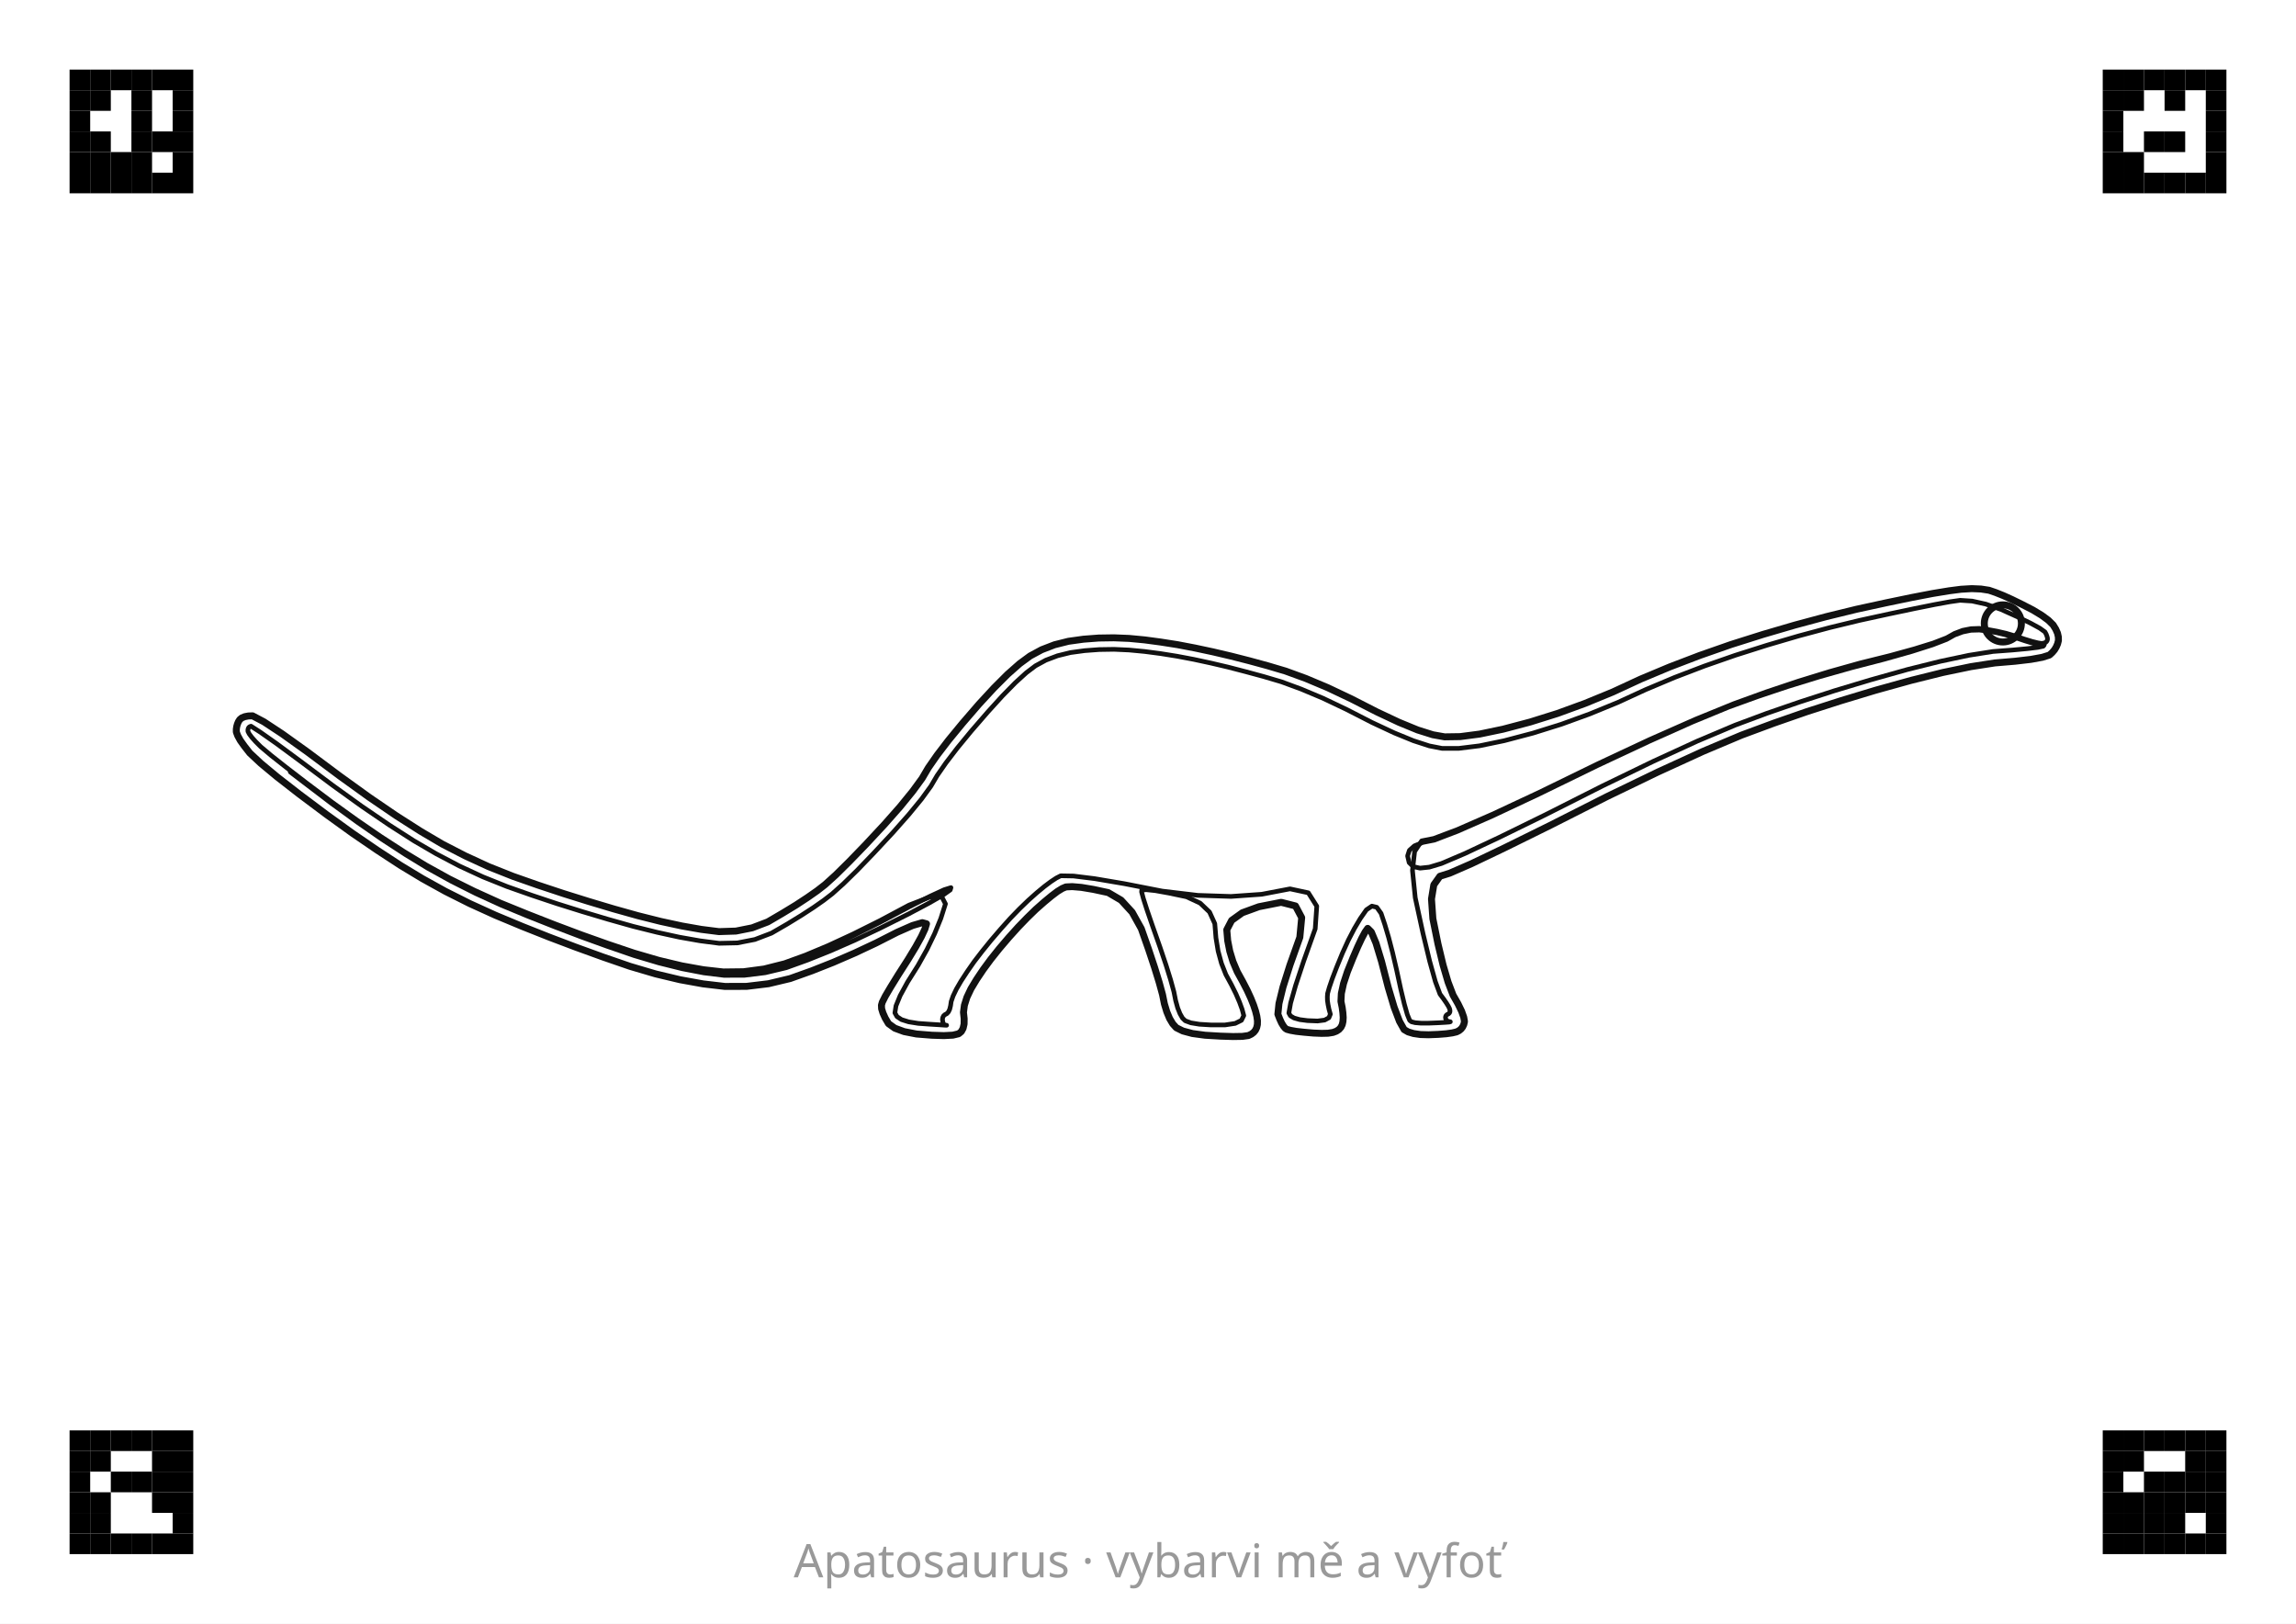
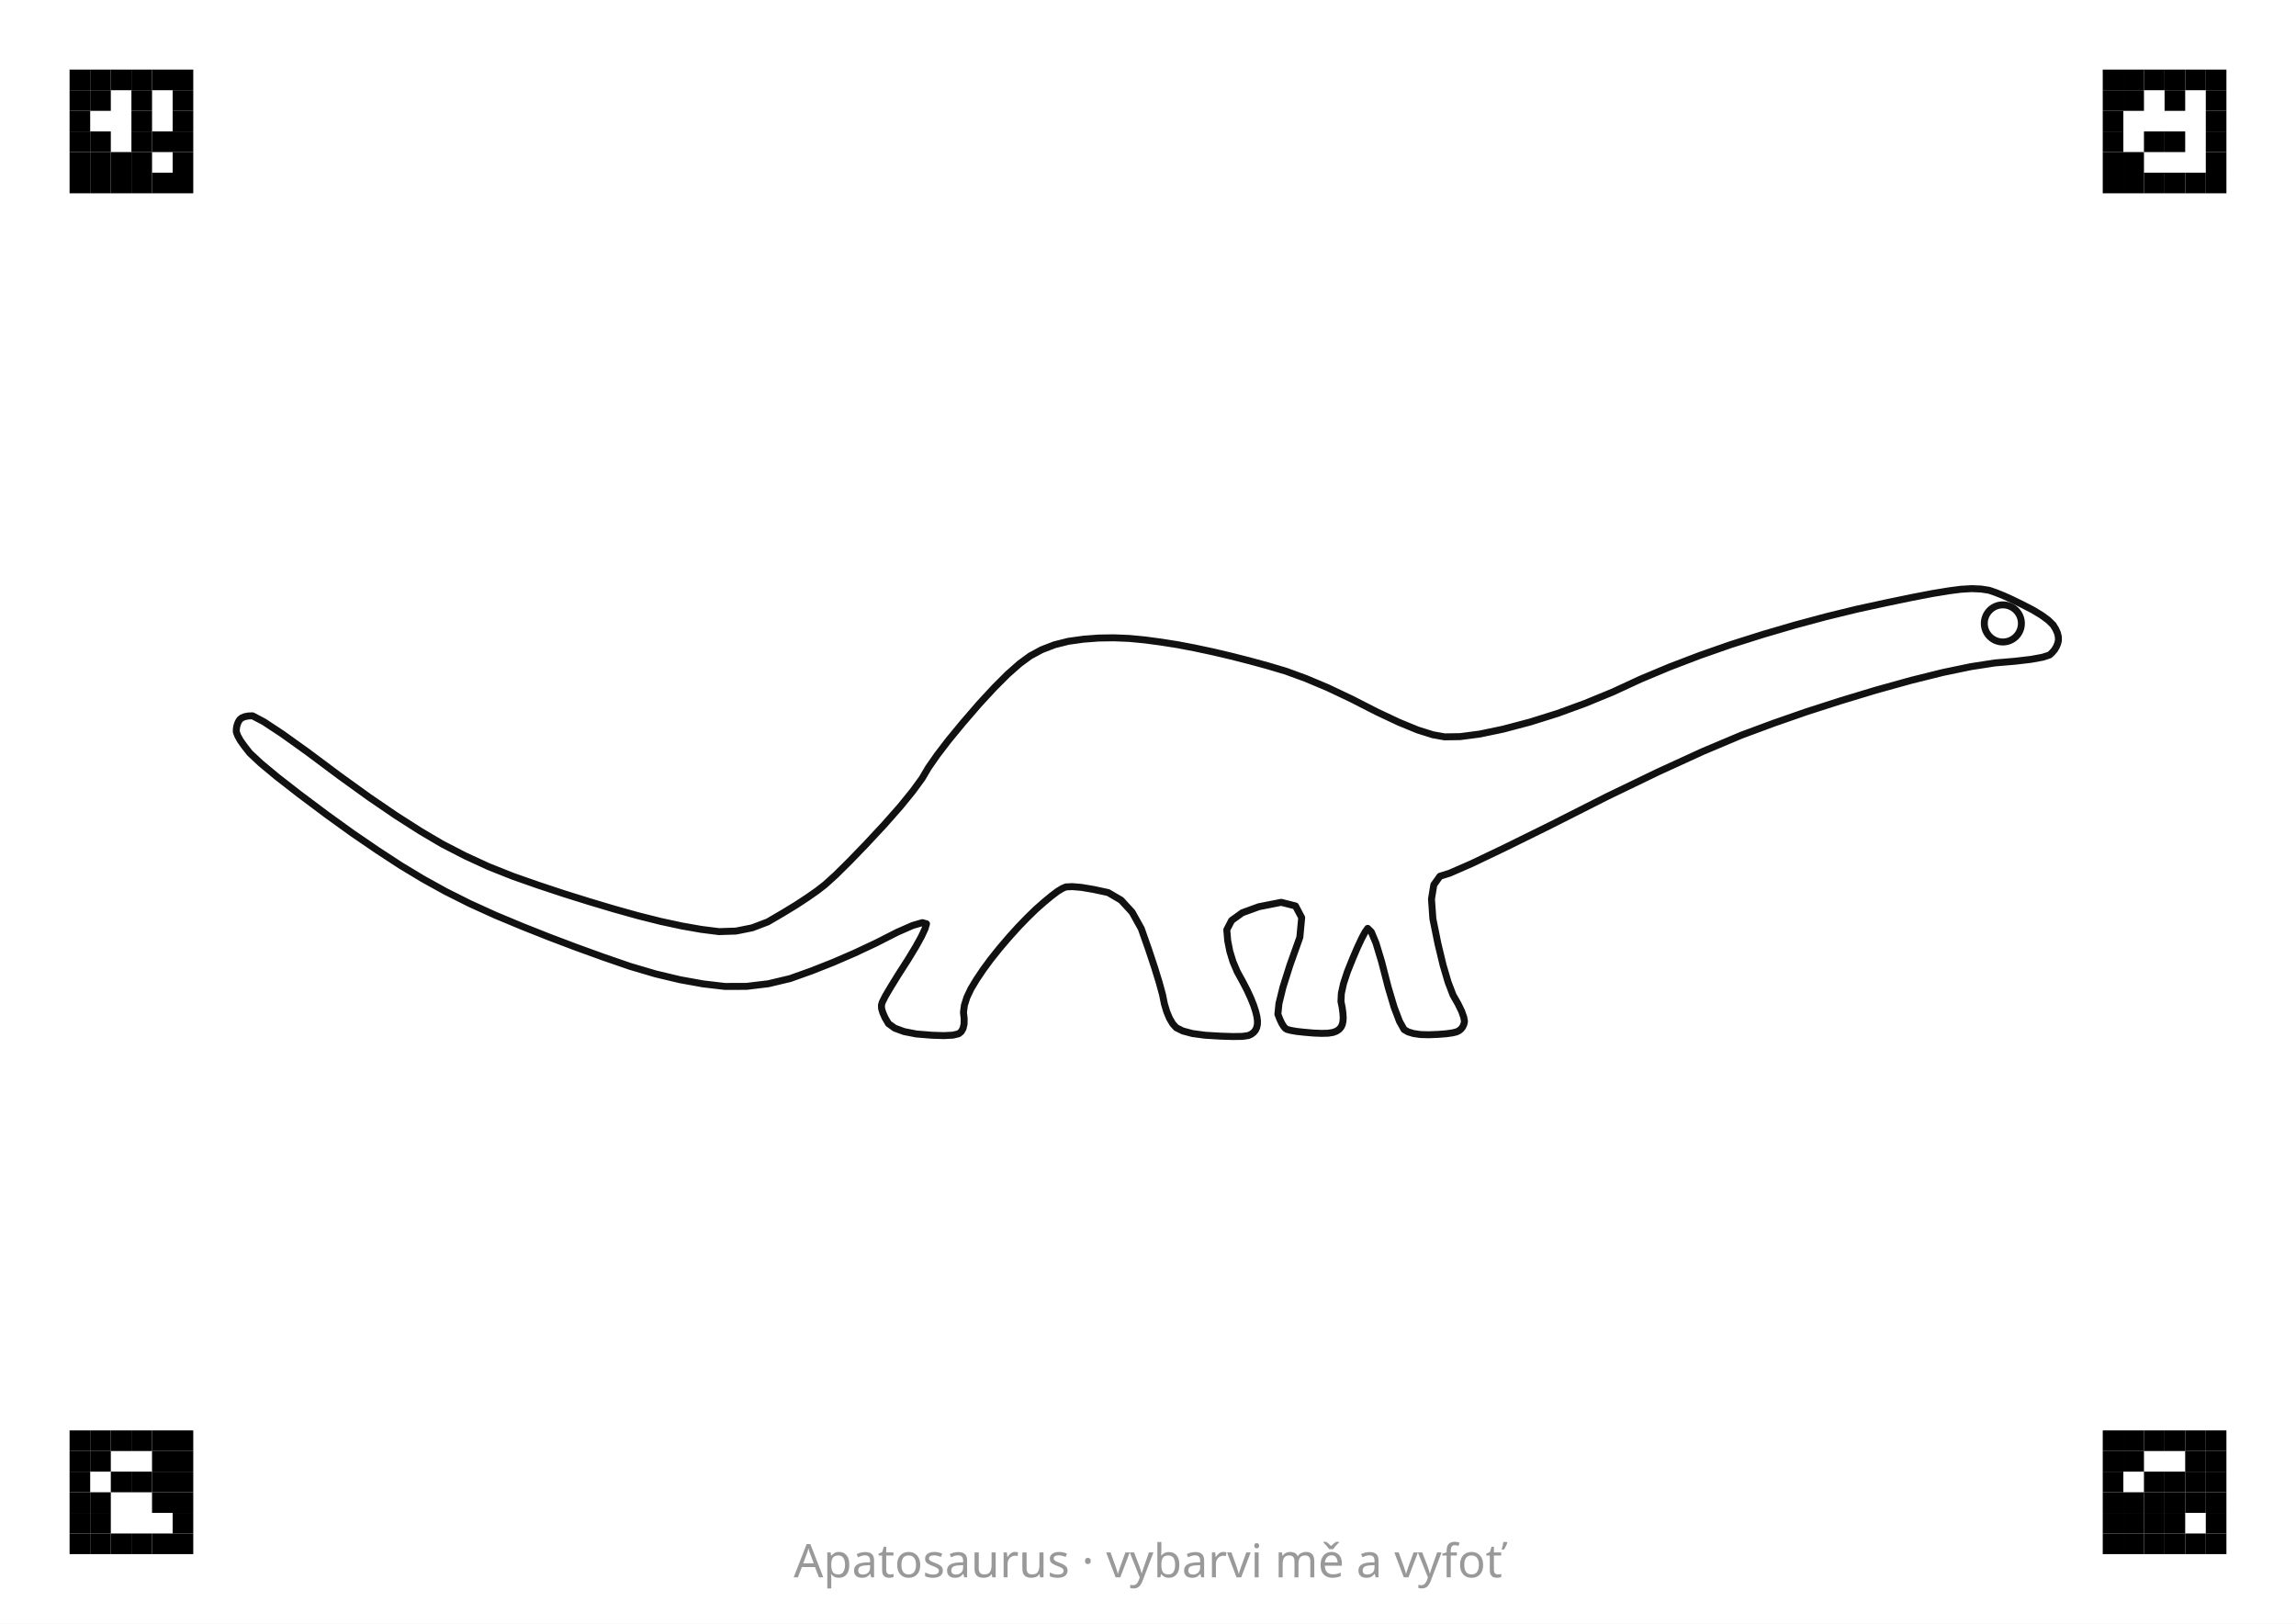
<svg xmlns="http://www.w3.org/2000/svg" width="297.0mm" height="210.0mm" viewBox="0 0 297.0 210.0">
  <rect width="100%" height="100%" fill="#fff" />
-   <polygon points="264.69,82.03 264.53,81.73 263.86,81.25 262.69,80.61 261.02,79.80 258.84,78.82 256.87,78.13 255.11,77.74 253.56,77.64 252.22,77.83 250.25,78.19 247.66,78.71 244.43,79.39 240.57,80.23 236.65,81.18 232.66,82.25 228.60,83.44 224.47,84.75 220.48,86.14 216.61,87.62 212.88,89.19 209.27,90.85 205.63,92.34 201.97,93.67 198.29,94.82 194.57,95.80 191.38,96.46 188.70,96.79 186.54,96.79 184.89,96.47 182.83,95.80 180.36,94.79 177.47,93.44 174.17,91.75 171.12,90.30 168.31,89.12 165.76,88.18 163.46,87.50 161.17,86.88 158.90,86.29 156.65,85.76 154.42,85.28 152.25,84.87 150.13,84.53 148.07,84.26 146.07,84.07 144.11,83.98 142.19,84.01 140.31,84.15 138.47,84.40 136.80,84.81 135.29,85.38 133.95,86.11 132.77,87.00 131.35,88.29 129.69,89.98 127.79,92.07 125.64,94.55 123.83,96.75 122.36,98.67 121.22,100.31 120.42,101.67 119.20,103.35 117.55,105.36 115.49,107.69 113.01,110.35 110.88,112.56 109.09,114.31 107.65,115.60 106.56,116.44 105.23,117.37 103.66,118.39 101.85,119.50 99.79,120.69 97.64,121.51 95.38,121.95 93.02,122.00 90.55,121.68 87.88,121.21 85.00,120.58 81.90,119.81 78.60,118.88 75.32,117.90 72.06,116.88 68.82,115.80 65.61,114.67 62.47,113.41 59.42,112.00 56.45,110.44 53.55,108.75 50.35,106.70 46.84,104.31 43.03,101.57 38.90,98.48 35.77,96.17 33.62,94.66 32.47,93.92 32.31,93.98 32.19,94.07 32.11,94.21 32.07,94.38 32.07,94.59 32.24,94.92 32.57,95.36 33.06,95.91 33.72,96.57 35.04,97.68 37.03,99.25 39.67,101.28 42.97,103.76 46.17,106.06 49.26,108.18 52.24,110.11 55.12,111.86 58.16,113.54 61.36,115.13 64.73,116.66 68.27,118.10 71.77,119.47 75.23,120.77 78.66,121.99 82.05,123.13 85.24,124.06 88.22,124.77 91.00,125.27 93.57,125.56 96.17,125.53 98.81,125.18 101.47,124.51 104.17,123.53 107.13,122.29 110.35,120.80 113.84,119.06 117.59,117.06 120.25,116.03 121.82,115.98 122.30,116.90 121.70,118.79 120.90,120.75 119.92,122.78 118.75,124.87 117.39,127.03 116.44,128.77 115.90,130.09 115.76,131.00 116.03,131.48 116.62,131.87 117.54,132.16 118.79,132.36 120.36,132.47 121.49,132.54 122.19,132.59 122.45,132.60 122.27,132.58 122.12,132.50 122.02,132.35 121.95,132.13 121.91,131.84 121.95,131.60 122.05,131.39 122.23,131.23 122.48,131.10 122.69,130.87 122.85,130.53 122.96,130.08 123.04,129.53 123.29,128.81 123.71,127.93 124.32,126.88 125.11,125.67 126.01,124.38 127.04,123.04 128.19,121.62 129.46,120.14 130.68,118.78 131.87,117.55 133.02,116.44 134.12,115.46 135.10,114.65 135.94,114.02 136.64,113.56 137.21,113.27 138.87,113.30 141.61,113.64 145.44,114.29 150.35,115.25 154.95,115.80 159.23,115.94 163.21,115.66 166.87,114.96 169.24,115.47 170.33,117.20 170.13,120.13 168.65,124.27 167.59,127.47 166.95,129.72 166.72,131.02 166.92,131.38 167.39,131.66 168.13,131.87 169.14,132.00 170.43,132.05 171.35,131.93 171.90,131.63 172.09,131.17 171.91,130.52 171.79,129.93 171.71,129.40 171.70,128.92 171.73,128.49 171.95,127.71 172.34,126.57 172.91,125.08 173.66,123.25 174.42,121.58 175.19,120.10 175.96,118.80 176.75,117.67 177.46,117.19 178.09,117.34 178.65,118.13 179.13,119.56 179.63,121.25 180.14,123.22 180.66,125.45 181.20,127.95 181.66,129.87 182.04,131.21 182.35,131.97 182.58,132.15 183.07,132.27 183.81,132.33 184.80,132.33 186.05,132.28 186.94,132.23 187.46,132.19 187.61,132.15 187.39,132.11 187.22,132.04 187.10,131.93 187.02,131.79 186.98,131.61 187.00,131.46 187.07,131.32 187.20,131.21 187.38,131.12 187.50,131.00 187.56,130.85 187.56,130.67 187.51,130.45 187.35,130.13 187.09,129.71 186.73,129.19 186.27,128.57 185.67,126.95 184.94,124.33 184.07,120.72 183.07,116.11 182.71,112.58 182.99,110.13 183.90,108.75 185.46,108.44 188.51,107.29 193.06,105.30 199.12,102.47 206.67,98.79 213.38,95.65 219.26,93.05 224.29,91.00 228.49,89.48 232.61,88.10 236.64,86.86 240.60,85.75 244.47,84.79 247.63,83.92 250.08,83.16 251.81,82.49 252.83,81.92 253.88,81.52 254.95,81.31 256.04,81.27 257.17,81.42 258.32,81.63 259.49,81.90 260.68,82.25 261.89,82.66 262.87,82.96 263.60,83.14 264.09,83.22 264.34,83.18 264.54,83.12 264.69,83.02 264.79,82.89 264.85,82.73 264.85,82.53 264.79,82.30" fill="none" stroke="#111" stroke-width="0.6" stroke-linejoin="round" />
-   <polygon points="264.25,83.35 264.04,83.41 263.57,83.34 262.86,83.17 261.89,82.87 260.68,82.46 259.49,82.12 258.32,81.84 257.17,81.63 256.04,81.49 254.95,81.52 253.88,81.74 252.83,82.13 251.81,82.70 249.97,83.41 247.30,84.26 243.80,85.25 239.48,86.37 235.30,87.55 231.27,88.79 227.38,90.09 223.62,91.45 218.92,93.39 213.27,95.91 206.67,99.00 199.12,102.68 193.08,105.52 188.55,107.51 185.54,108.66 184.04,108.96 182.96,109.40 182.31,109.98 182.08,110.70 182.28,111.56 182.81,112.08 183.69,112.28 184.90,112.15 186.46,111.68 189.47,110.40 193.94,108.30 199.88,105.39 207.27,101.66 213.83,98.48 219.56,95.85 224.46,93.78 228.54,92.26 232.80,90.79 237.25,89.35 241.90,87.95 246.74,86.59 251.00,85.53 254.69,84.75 257.80,84.26 260.34,84.07 262.27,83.89 263.59,83.73 264.30,83.58 264.41,83.46 264.44,83.38 264.38,83.34" fill="none" stroke="#111" stroke-width="0.6" stroke-linejoin="round" />
-   <polygon points="39.35,101.22 42.87,103.90 46.22,106.34 49.42,108.56 52.46,110.54 55.33,112.29 58.35,113.96 61.51,115.55 64.81,117.06 68.26,118.49 71.70,119.85 75.14,121.16 78.57,122.40 82.00,123.58 85.22,124.54 88.24,125.29 91.05,125.83 93.66,126.15 96.30,126.14 98.98,125.81 101.70,125.16 104.45,124.17 107.40,122.99 110.55,121.61 113.90,120.02 117.46,118.24 120.14,116.82 121.96,115.78 122.92,115.10 123.01,114.80 122.14,115.07 120.32,115.91 117.54,117.32 113.81,119.30 110.34,121.03 107.12,122.51 104.17,123.75 101.47,124.73 98.81,125.39 96.17,125.74 93.57,125.77 91.00,125.49 88.22,124.99 85.24,124.27 82.05,123.34 78.66,122.20 75.23,120.98 71.77,119.69 68.27,118.32 64.73,116.87 61.36,115.35 58.16,113.75 55.12,112.08 52.24,110.33 49.22,108.36 46.05,106.17 42.73,103.76 39.27,101.14 37.55,99.84 37.58,99.87" fill="none" stroke="#111" stroke-width="0.6" stroke-linejoin="round" />
-   <polygon points="147.69,115.12 147.67,115.35 147.90,116.21 148.37,117.68 149.09,119.77 150.05,122.49 150.83,124.81 151.43,126.74 151.85,128.27 152.08,129.42 152.34,130.36 152.64,131.11 152.96,131.67 153.32,132.02 154.05,132.29 155.15,132.47 156.62,132.56 158.46,132.56 159.78,132.36 160.59,131.96 160.89,131.35 160.68,130.55 160.34,129.62 159.88,128.55 159.29,127.36 158.57,126.04 158.00,124.59 157.57,123.01 157.29,121.30 157.14,119.46 156.46,117.96 155.24,116.80 153.47,115.98 151.17,115.50 149.44,115.19 148.28,115.07" fill="none" stroke="#111" stroke-width="0.6" stroke-linejoin="round" />
  <polygon points="265.92,81.37 265.58,80.82 264.97,80.22 264.10,79.58 262.96,78.89 261.54,78.16 260.27,77.54 259.14,77.03 258.14,76.63 257.29,76.34 256.25,76.18 255.05,76.13 253.67,76.21 252.12,76.41 249.99,76.76 247.28,77.28 244.00,77.96 240.14,78.80 236.21,79.76 232.19,80.84 228.09,82.04 223.91,83.36 219.88,84.77 215.98,86.26 212.23,87.83 208.62,89.50 205.04,90.97 201.48,92.27 197.94,93.38 194.42,94.31 191.40,94.94 188.88,95.27 186.87,95.30 185.35,95.03 183.38,94.41 180.97,93.42 178.12,92.08 174.81,90.39 171.75,88.94 168.92,87.75 166.32,86.80 163.96,86.10 161.61,85.46 159.26,84.86 156.92,84.31 154.58,83.81 152.33,83.38 150.16,83.04 148.07,82.76 146.07,82.57 144.08,82.49 142.11,82.52 140.15,82.67 138.21,82.94 136.41,83.39 134.75,84.03 133.25,84.84 131.89,85.84 130.34,87.21 128.59,88.96 126.64,91.07 124.50,93.55 122.69,95.75 121.22,97.67 120.08,99.31 119.28,100.67 118.06,102.34 116.44,104.33 114.40,106.64 111.96,109.26 109.86,111.43 108.12,113.15 106.73,114.41 105.70,115.21 104.44,116.09 102.96,117.06 101.25,118.10 99.32,119.23 97.30,120.00 95.20,120.42 93.00,120.49 90.71,120.20 88.21,119.76 85.47,119.17 82.52,118.43 79.34,117.54 76.13,116.58 72.90,115.57 69.64,114.49 66.36,113.34 63.19,112.08 60.15,110.68 57.22,109.17 54.42,107.52 51.27,105.51 47.78,103.13 43.95,100.37 39.77,97.25 36.50,94.91 34.13,93.35 32.67,92.58 32.12,92.60 31.66,92.69 31.29,92.84 31.02,93.06 30.84,93.34 30.71,93.65 30.62,93.97 30.57,94.31 30.57,94.67 30.75,95.15 31.09,95.77 31.62,96.51 32.31,97.39 33.72,98.71 35.85,100.48 38.69,102.69 42.24,105.35 45.61,107.78 48.80,109.96 51.80,111.92 54.63,113.63 57.61,115.28 60.76,116.86 64.08,118.37 67.56,119.82 71.04,121.20 74.53,122.52 78.01,123.78 81.49,124.98 84.81,125.96 87.96,126.71 90.95,127.25 93.77,127.58 96.58,127.57 99.40,127.23 102.21,126.56 105.01,125.56 107.79,124.46 110.56,123.26 113.31,121.97 116.04,120.58 118.04,119.70 119.31,119.33 119.85,119.48 119.65,120.14 119.19,121.13 118.46,122.45 117.46,124.10 116.19,126.08 115.21,127.67 114.52,128.84 114.13,129.62 114.02,130.00 114.04,130.46 114.21,131.01 114.50,131.66 114.93,132.39 115.75,132.98 116.95,133.42 118.54,133.73 120.53,133.89 122.10,133.94 123.26,133.88 124.01,133.70 124.35,133.42 124.58,133.00 124.71,132.44 124.72,131.75 124.63,130.93 124.75,130.01 125.07,129.00 125.60,127.88 126.33,126.67 127.19,125.39 128.17,124.06 129.28,122.67 130.51,121.23 131.71,119.90 132.87,118.70 133.99,117.61 135.08,116.65 136.01,115.88 136.79,115.29 137.41,114.91 137.88,114.71 138.70,114.67 139.89,114.77 141.44,115.03 143.35,115.44 145.02,116.42 146.45,117.98 147.63,120.10 148.58,122.80 149.35,125.12 149.95,127.07 150.38,128.64 150.62,129.83 150.93,130.86 151.29,131.72 151.70,132.41 152.16,132.92 153.01,133.34 154.25,133.67 155.88,133.89 157.90,134.01 159.51,134.06 160.71,134.04 161.49,133.93 161.87,133.75 162.17,133.52 162.40,133.24 162.56,132.90 162.65,132.50 162.66,132.02 162.58,131.44 162.41,130.76 162.16,130.00 161.80,129.10 161.33,128.08 160.74,126.94 160.04,125.67 159.49,124.37 159.08,123.03 158.81,121.66 158.69,120.25 159.32,119.04 160.70,118.05 162.84,117.27 165.73,116.70 167.58,117.17 168.38,118.68 168.14,121.23 166.86,124.82 165.96,127.67 165.44,129.79 165.30,131.17 165.55,131.81 165.79,132.33 166.03,132.72 166.25,132.99 166.46,133.13 166.94,133.26 167.67,133.39 168.66,133.50 169.91,133.61 170.96,133.65 171.79,133.63 172.43,133.53 172.86,133.37 173.20,133.15 173.46,132.86 173.63,132.51 173.72,132.10 173.75,131.60 173.71,131.00 173.62,130.31 173.46,129.52 173.51,128.49 173.79,127.21 174.29,125.69 175.00,123.92 175.62,122.48 176.15,121.35 176.58,120.55 176.92,120.07 177.39,120.54 177.99,121.97 178.71,124.35 179.57,127.69 180.34,130.27 181.03,132.09 181.63,133.16 182.15,133.46 182.85,133.67 183.74,133.80 184.80,133.83 186.05,133.78 187.07,133.70 187.86,133.59 188.41,133.46 188.73,133.30 189.00,133.08 189.20,132.82 189.35,132.50 189.44,132.12 189.34,131.55 189.07,130.79 188.61,129.84 187.96,128.70 187.32,127.03 186.67,124.82 186.01,122.08 185.35,118.82 185.17,116.27 185.47,114.44 186.26,113.33 187.53,112.93 190.33,111.71 194.66,109.64 200.52,106.75 207.91,103.01 214.50,99.83 220.29,97.18 225.27,95.08 229.45,93.53 233.73,92.04 238.12,90.63 242.62,89.27 247.23,87.99 251.34,86.97 254.95,86.22 258.05,85.74 260.66,85.52 262.71,85.28 264.19,85.01 265.11,84.72 265.46,84.40 265.76,84.05 265.99,83.67 266.16,83.27 266.27,82.84 266.26,82.38 266.15,81.89" fill="none" stroke="#111" stroke-width="0.9" stroke-linejoin="round" />
  <circle cx="259.08" cy="80.63" r="2.40" fill="none" stroke="#111" stroke-width="0.9" />
  <rect x="9.000" y="9.000" width="2.667" height="2.667" fill="#000" />
  <rect x="11.667" y="9.000" width="2.667" height="2.667" fill="#000" />
  <rect x="14.333" y="9.000" width="2.667" height="2.667" fill="#000" />
  <rect x="17.000" y="9.000" width="2.667" height="2.667" fill="#000" />
  <rect x="19.667" y="9.000" width="2.667" height="2.667" fill="#000" />
  <rect x="22.333" y="9.000" width="2.667" height="2.667" fill="#000" />
  <rect x="9.000" y="11.667" width="2.667" height="2.667" fill="#000" />
  <rect x="11.667" y="11.667" width="2.667" height="2.667" fill="#000" />
  <rect x="17.000" y="11.667" width="2.667" height="2.667" fill="#000" />
  <rect x="22.333" y="11.667" width="2.667" height="2.667" fill="#000" />
  <rect x="9.000" y="14.333" width="2.667" height="2.667" fill="#000" />
  <rect x="17.000" y="14.333" width="2.667" height="2.667" fill="#000" />
  <rect x="22.333" y="14.333" width="2.667" height="2.667" fill="#000" />
  <rect x="9.000" y="17.000" width="2.667" height="2.667" fill="#000" />
  <rect x="11.667" y="17.000" width="2.667" height="2.667" fill="#000" />
  <rect x="17.000" y="17.000" width="2.667" height="2.667" fill="#000" />
  <rect x="19.667" y="17.000" width="2.667" height="2.667" fill="#000" />
  <rect x="22.333" y="17.000" width="2.667" height="2.667" fill="#000" />
  <rect x="9.000" y="19.667" width="2.667" height="2.667" fill="#000" />
  <rect x="11.667" y="19.667" width="2.667" height="2.667" fill="#000" />
  <rect x="14.333" y="19.667" width="2.667" height="2.667" fill="#000" />
  <rect x="17.000" y="19.667" width="2.667" height="2.667" fill="#000" />
  <rect x="22.333" y="19.667" width="2.667" height="2.667" fill="#000" />
  <rect x="9.000" y="22.333" width="2.667" height="2.667" fill="#000" />
  <rect x="11.667" y="22.333" width="2.667" height="2.667" fill="#000" />
  <rect x="14.333" y="22.333" width="2.667" height="2.667" fill="#000" />
  <rect x="17.000" y="22.333" width="2.667" height="2.667" fill="#000" />
  <rect x="19.667" y="22.333" width="2.667" height="2.667" fill="#000" />
  <rect x="22.333" y="22.333" width="2.667" height="2.667" fill="#000" />
  <rect x="272.000" y="9.000" width="2.667" height="2.667" fill="#000" />
  <rect x="274.667" y="9.000" width="2.667" height="2.667" fill="#000" />
  <rect x="277.333" y="9.000" width="2.667" height="2.667" fill="#000" />
  <rect x="280.000" y="9.000" width="2.667" height="2.667" fill="#000" />
  <rect x="282.667" y="9.000" width="2.667" height="2.667" fill="#000" />
  <rect x="285.333" y="9.000" width="2.667" height="2.667" fill="#000" />
  <rect x="272.000" y="11.667" width="2.667" height="2.667" fill="#000" />
  <rect x="274.667" y="11.667" width="2.667" height="2.667" fill="#000" />
  <rect x="280.000" y="11.667" width="2.667" height="2.667" fill="#000" />
  <rect x="285.333" y="11.667" width="2.667" height="2.667" fill="#000" />
  <rect x="272.000" y="14.333" width="2.667" height="2.667" fill="#000" />
  <rect x="285.333" y="14.333" width="2.667" height="2.667" fill="#000" />
  <rect x="272.000" y="17.000" width="2.667" height="2.667" fill="#000" />
  <rect x="277.333" y="17.000" width="2.667" height="2.667" fill="#000" />
  <rect x="280.000" y="17.000" width="2.667" height="2.667" fill="#000" />
  <rect x="285.333" y="17.000" width="2.667" height="2.667" fill="#000" />
  <rect x="272.000" y="19.667" width="2.667" height="2.667" fill="#000" />
  <rect x="274.667" y="19.667" width="2.667" height="2.667" fill="#000" />
  <rect x="285.333" y="19.667" width="2.667" height="2.667" fill="#000" />
  <rect x="272.000" y="22.333" width="2.667" height="2.667" fill="#000" />
  <rect x="274.667" y="22.333" width="2.667" height="2.667" fill="#000" />
  <rect x="277.333" y="22.333" width="2.667" height="2.667" fill="#000" />
  <rect x="280.000" y="22.333" width="2.667" height="2.667" fill="#000" />
  <rect x="282.667" y="22.333" width="2.667" height="2.667" fill="#000" />
  <rect x="285.333" y="22.333" width="2.667" height="2.667" fill="#000" />
  <rect x="272.000" y="185.000" width="2.667" height="2.667" fill="#000" />
  <rect x="274.667" y="185.000" width="2.667" height="2.667" fill="#000" />
  <rect x="277.333" y="185.000" width="2.667" height="2.667" fill="#000" />
  <rect x="280.000" y="185.000" width="2.667" height="2.667" fill="#000" />
  <rect x="282.667" y="185.000" width="2.667" height="2.667" fill="#000" />
  <rect x="285.333" y="185.000" width="2.667" height="2.667" fill="#000" />
  <rect x="272.000" y="187.667" width="2.667" height="2.667" fill="#000" />
  <rect x="274.667" y="187.667" width="2.667" height="2.667" fill="#000" />
  <rect x="282.667" y="187.667" width="2.667" height="2.667" fill="#000" />
  <rect x="285.333" y="187.667" width="2.667" height="2.667" fill="#000" />
  <rect x="272.000" y="190.333" width="2.667" height="2.667" fill="#000" />
  <rect x="277.333" y="190.333" width="2.667" height="2.667" fill="#000" />
  <rect x="280.000" y="190.333" width="2.667" height="2.667" fill="#000" />
  <rect x="282.667" y="190.333" width="2.667" height="2.667" fill="#000" />
  <rect x="285.333" y="190.333" width="2.667" height="2.667" fill="#000" />
  <rect x="272.000" y="193.000" width="2.667" height="2.667" fill="#000" />
  <rect x="274.667" y="193.000" width="2.667" height="2.667" fill="#000" />
  <rect x="277.333" y="193.000" width="2.667" height="2.667" fill="#000" />
  <rect x="280.000" y="193.000" width="2.667" height="2.667" fill="#000" />
  <rect x="282.667" y="193.000" width="2.667" height="2.667" fill="#000" />
  <rect x="285.333" y="193.000" width="2.667" height="2.667" fill="#000" />
  <rect x="272.000" y="195.667" width="2.667" height="2.667" fill="#000" />
  <rect x="274.667" y="195.667" width="2.667" height="2.667" fill="#000" />
  <rect x="277.333" y="195.667" width="2.667" height="2.667" fill="#000" />
  <rect x="280.000" y="195.667" width="2.667" height="2.667" fill="#000" />
  <rect x="285.333" y="195.667" width="2.667" height="2.667" fill="#000" />
  <rect x="272.000" y="198.333" width="2.667" height="2.667" fill="#000" />
  <rect x="274.667" y="198.333" width="2.667" height="2.667" fill="#000" />
  <rect x="277.333" y="198.333" width="2.667" height="2.667" fill="#000" />
  <rect x="280.000" y="198.333" width="2.667" height="2.667" fill="#000" />
  <rect x="282.667" y="198.333" width="2.667" height="2.667" fill="#000" />
  <rect x="285.333" y="198.333" width="2.667" height="2.667" fill="#000" />
  <rect x="9.000" y="185.000" width="2.667" height="2.667" fill="#000" />
  <rect x="11.667" y="185.000" width="2.667" height="2.667" fill="#000" />
  <rect x="14.333" y="185.000" width="2.667" height="2.667" fill="#000" />
  <rect x="17.000" y="185.000" width="2.667" height="2.667" fill="#000" />
  <rect x="19.667" y="185.000" width="2.667" height="2.667" fill="#000" />
  <rect x="22.333" y="185.000" width="2.667" height="2.667" fill="#000" />
  <rect x="9.000" y="187.667" width="2.667" height="2.667" fill="#000" />
  <rect x="11.667" y="187.667" width="2.667" height="2.667" fill="#000" />
  <rect x="19.667" y="187.667" width="2.667" height="2.667" fill="#000" />
  <rect x="22.333" y="187.667" width="2.667" height="2.667" fill="#000" />
  <rect x="9.000" y="190.333" width="2.667" height="2.667" fill="#000" />
  <rect x="14.333" y="190.333" width="2.667" height="2.667" fill="#000" />
  <rect x="17.000" y="190.333" width="2.667" height="2.667" fill="#000" />
  <rect x="19.667" y="190.333" width="2.667" height="2.667" fill="#000" />
  <rect x="22.333" y="190.333" width="2.667" height="2.667" fill="#000" />
  <rect x="9.000" y="193.000" width="2.667" height="2.667" fill="#000" />
  <rect x="11.667" y="193.000" width="2.667" height="2.667" fill="#000" />
  <rect x="19.667" y="193.000" width="2.667" height="2.667" fill="#000" />
  <rect x="22.333" y="193.000" width="2.667" height="2.667" fill="#000" />
  <rect x="9.000" y="195.667" width="2.667" height="2.667" fill="#000" />
  <rect x="11.667" y="195.667" width="2.667" height="2.667" fill="#000" />
  <rect x="22.333" y="195.667" width="2.667" height="2.667" fill="#000" />
  <rect x="9.000" y="198.333" width="2.667" height="2.667" fill="#000" />
  <rect x="11.667" y="198.333" width="2.667" height="2.667" fill="#000" />
  <rect x="14.333" y="198.333" width="2.667" height="2.667" fill="#000" />
  <rect x="17.000" y="198.333" width="2.667" height="2.667" fill="#000" />
  <rect x="19.667" y="198.333" width="2.667" height="2.667" fill="#000" />
  <rect x="22.333" y="198.333" width="2.667" height="2.667" fill="#000" />
  <text x="148.5" y="204.0" font-family="Verdana,sans-serif" font-size="6" fill="#999" text-anchor="middle">Apatosaurus · vybarvi mě a vyfoť</text>
</svg>
